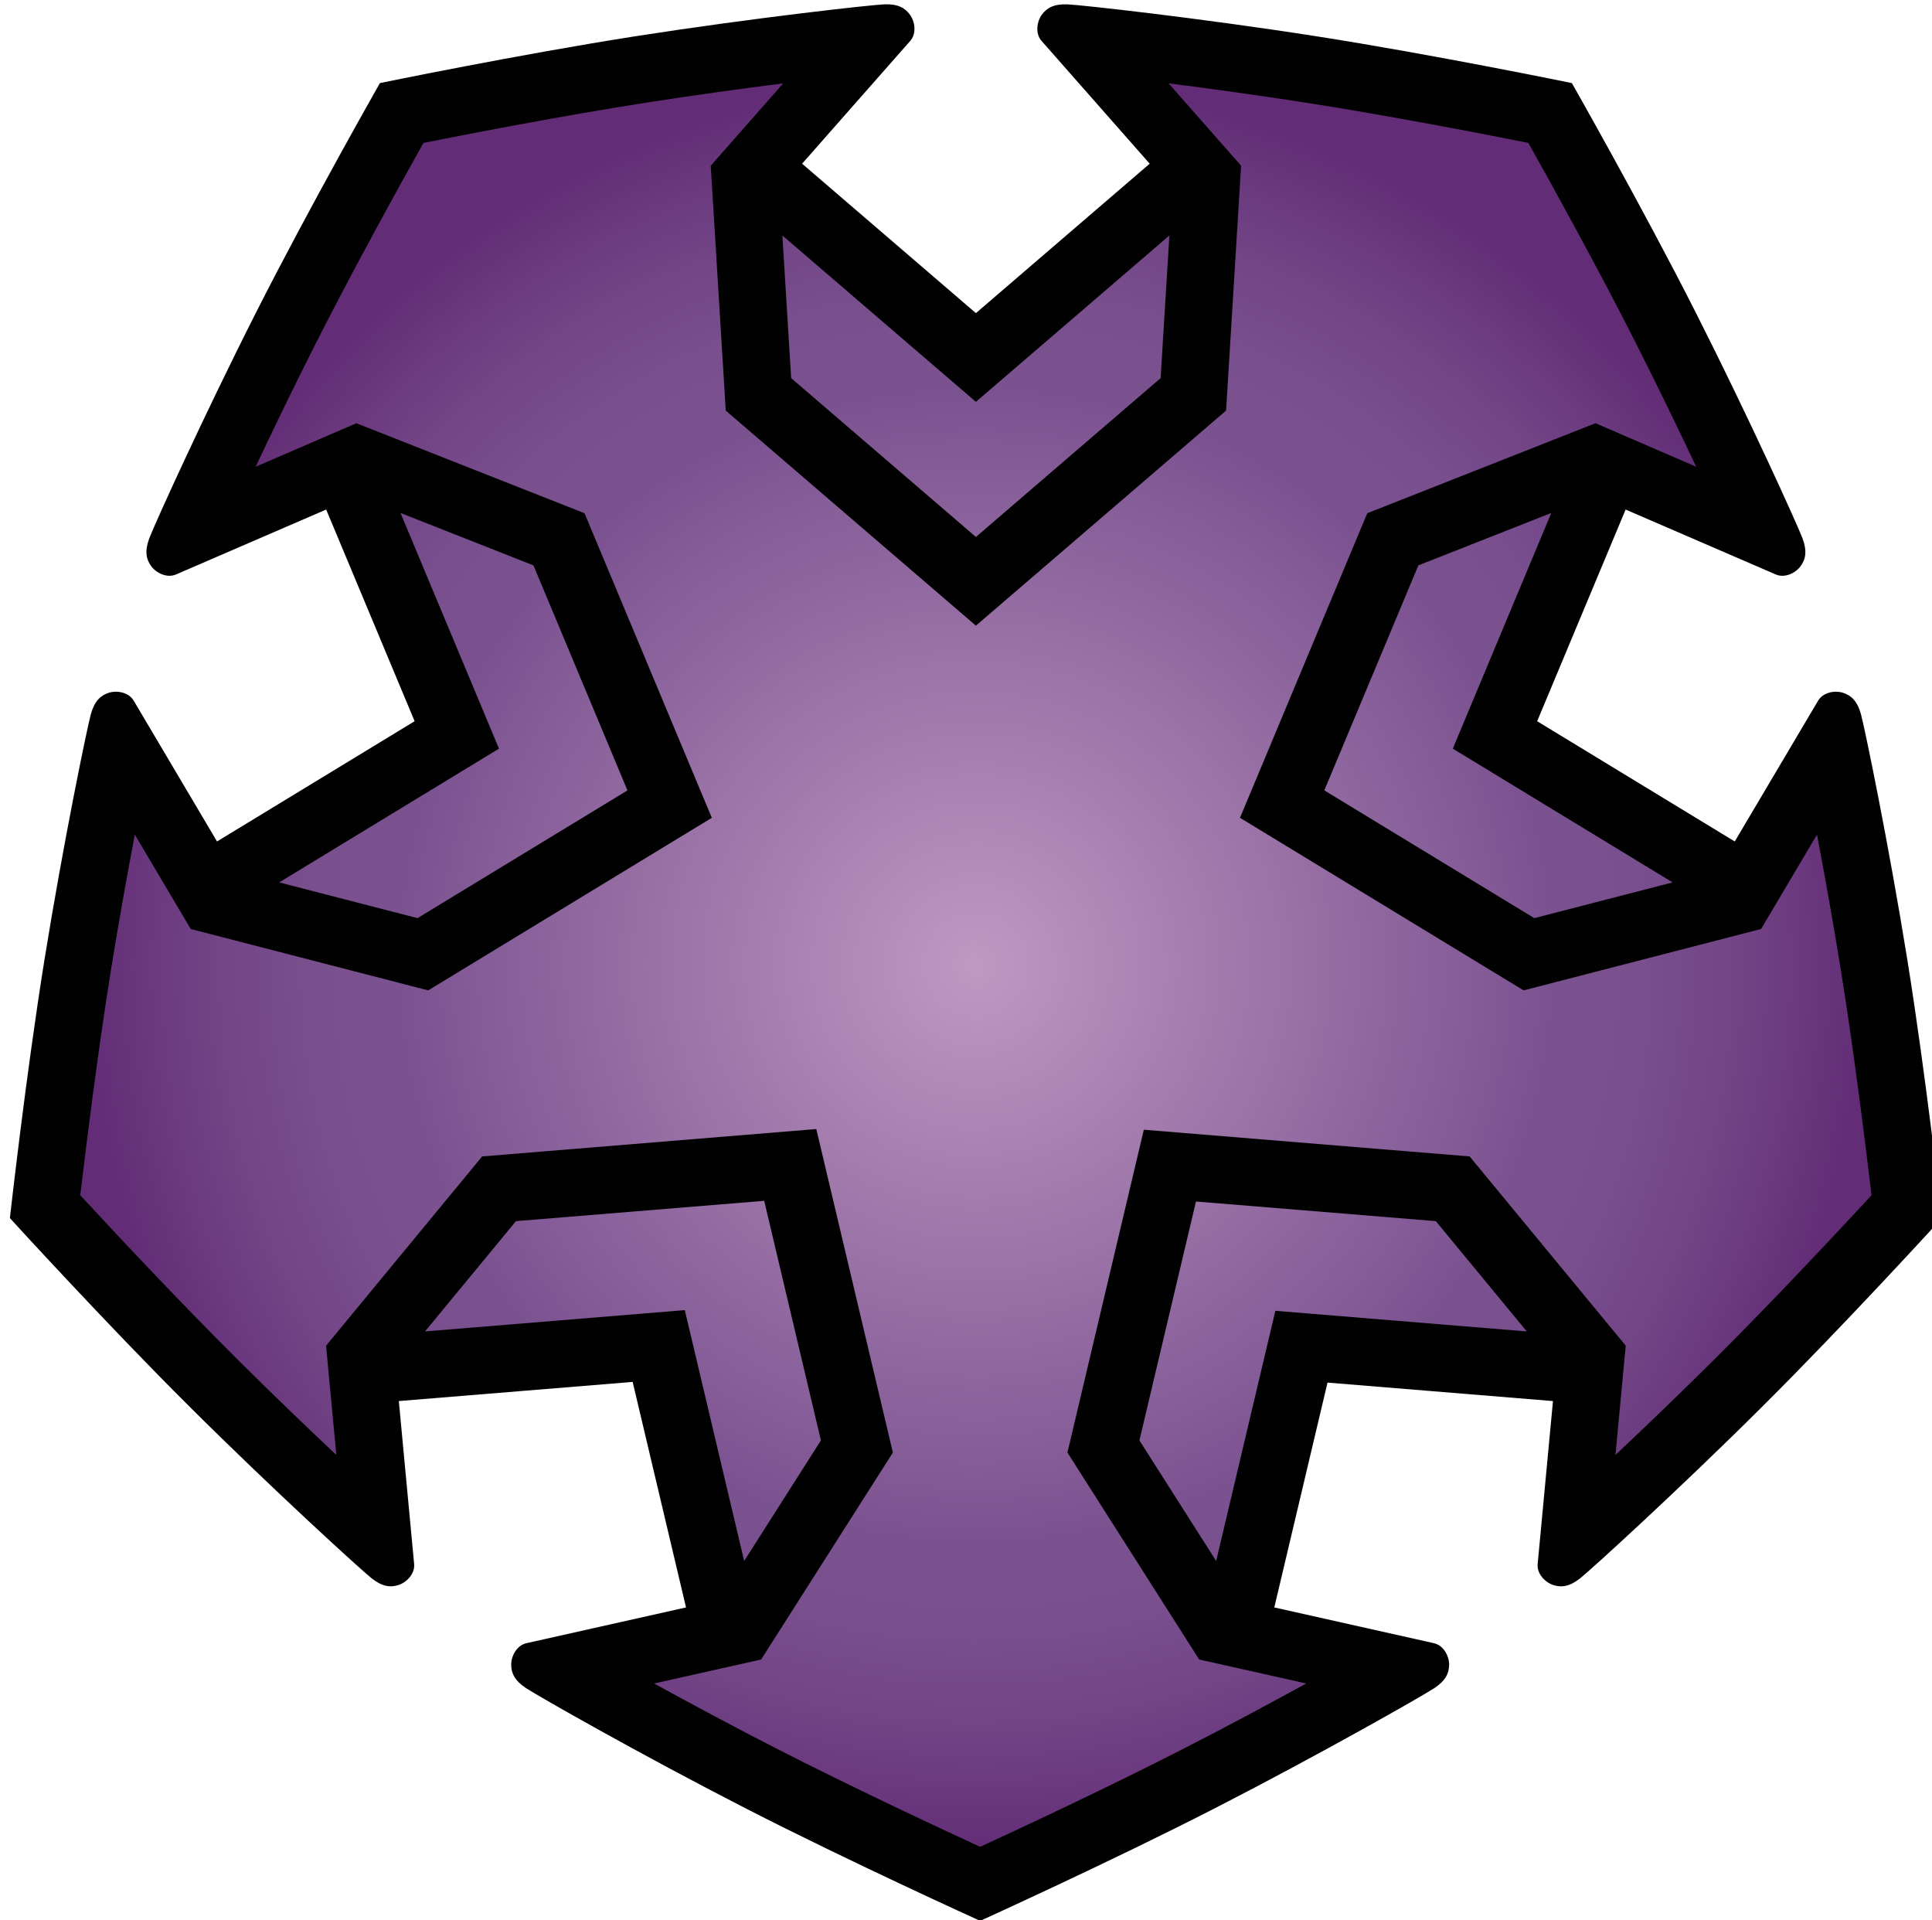
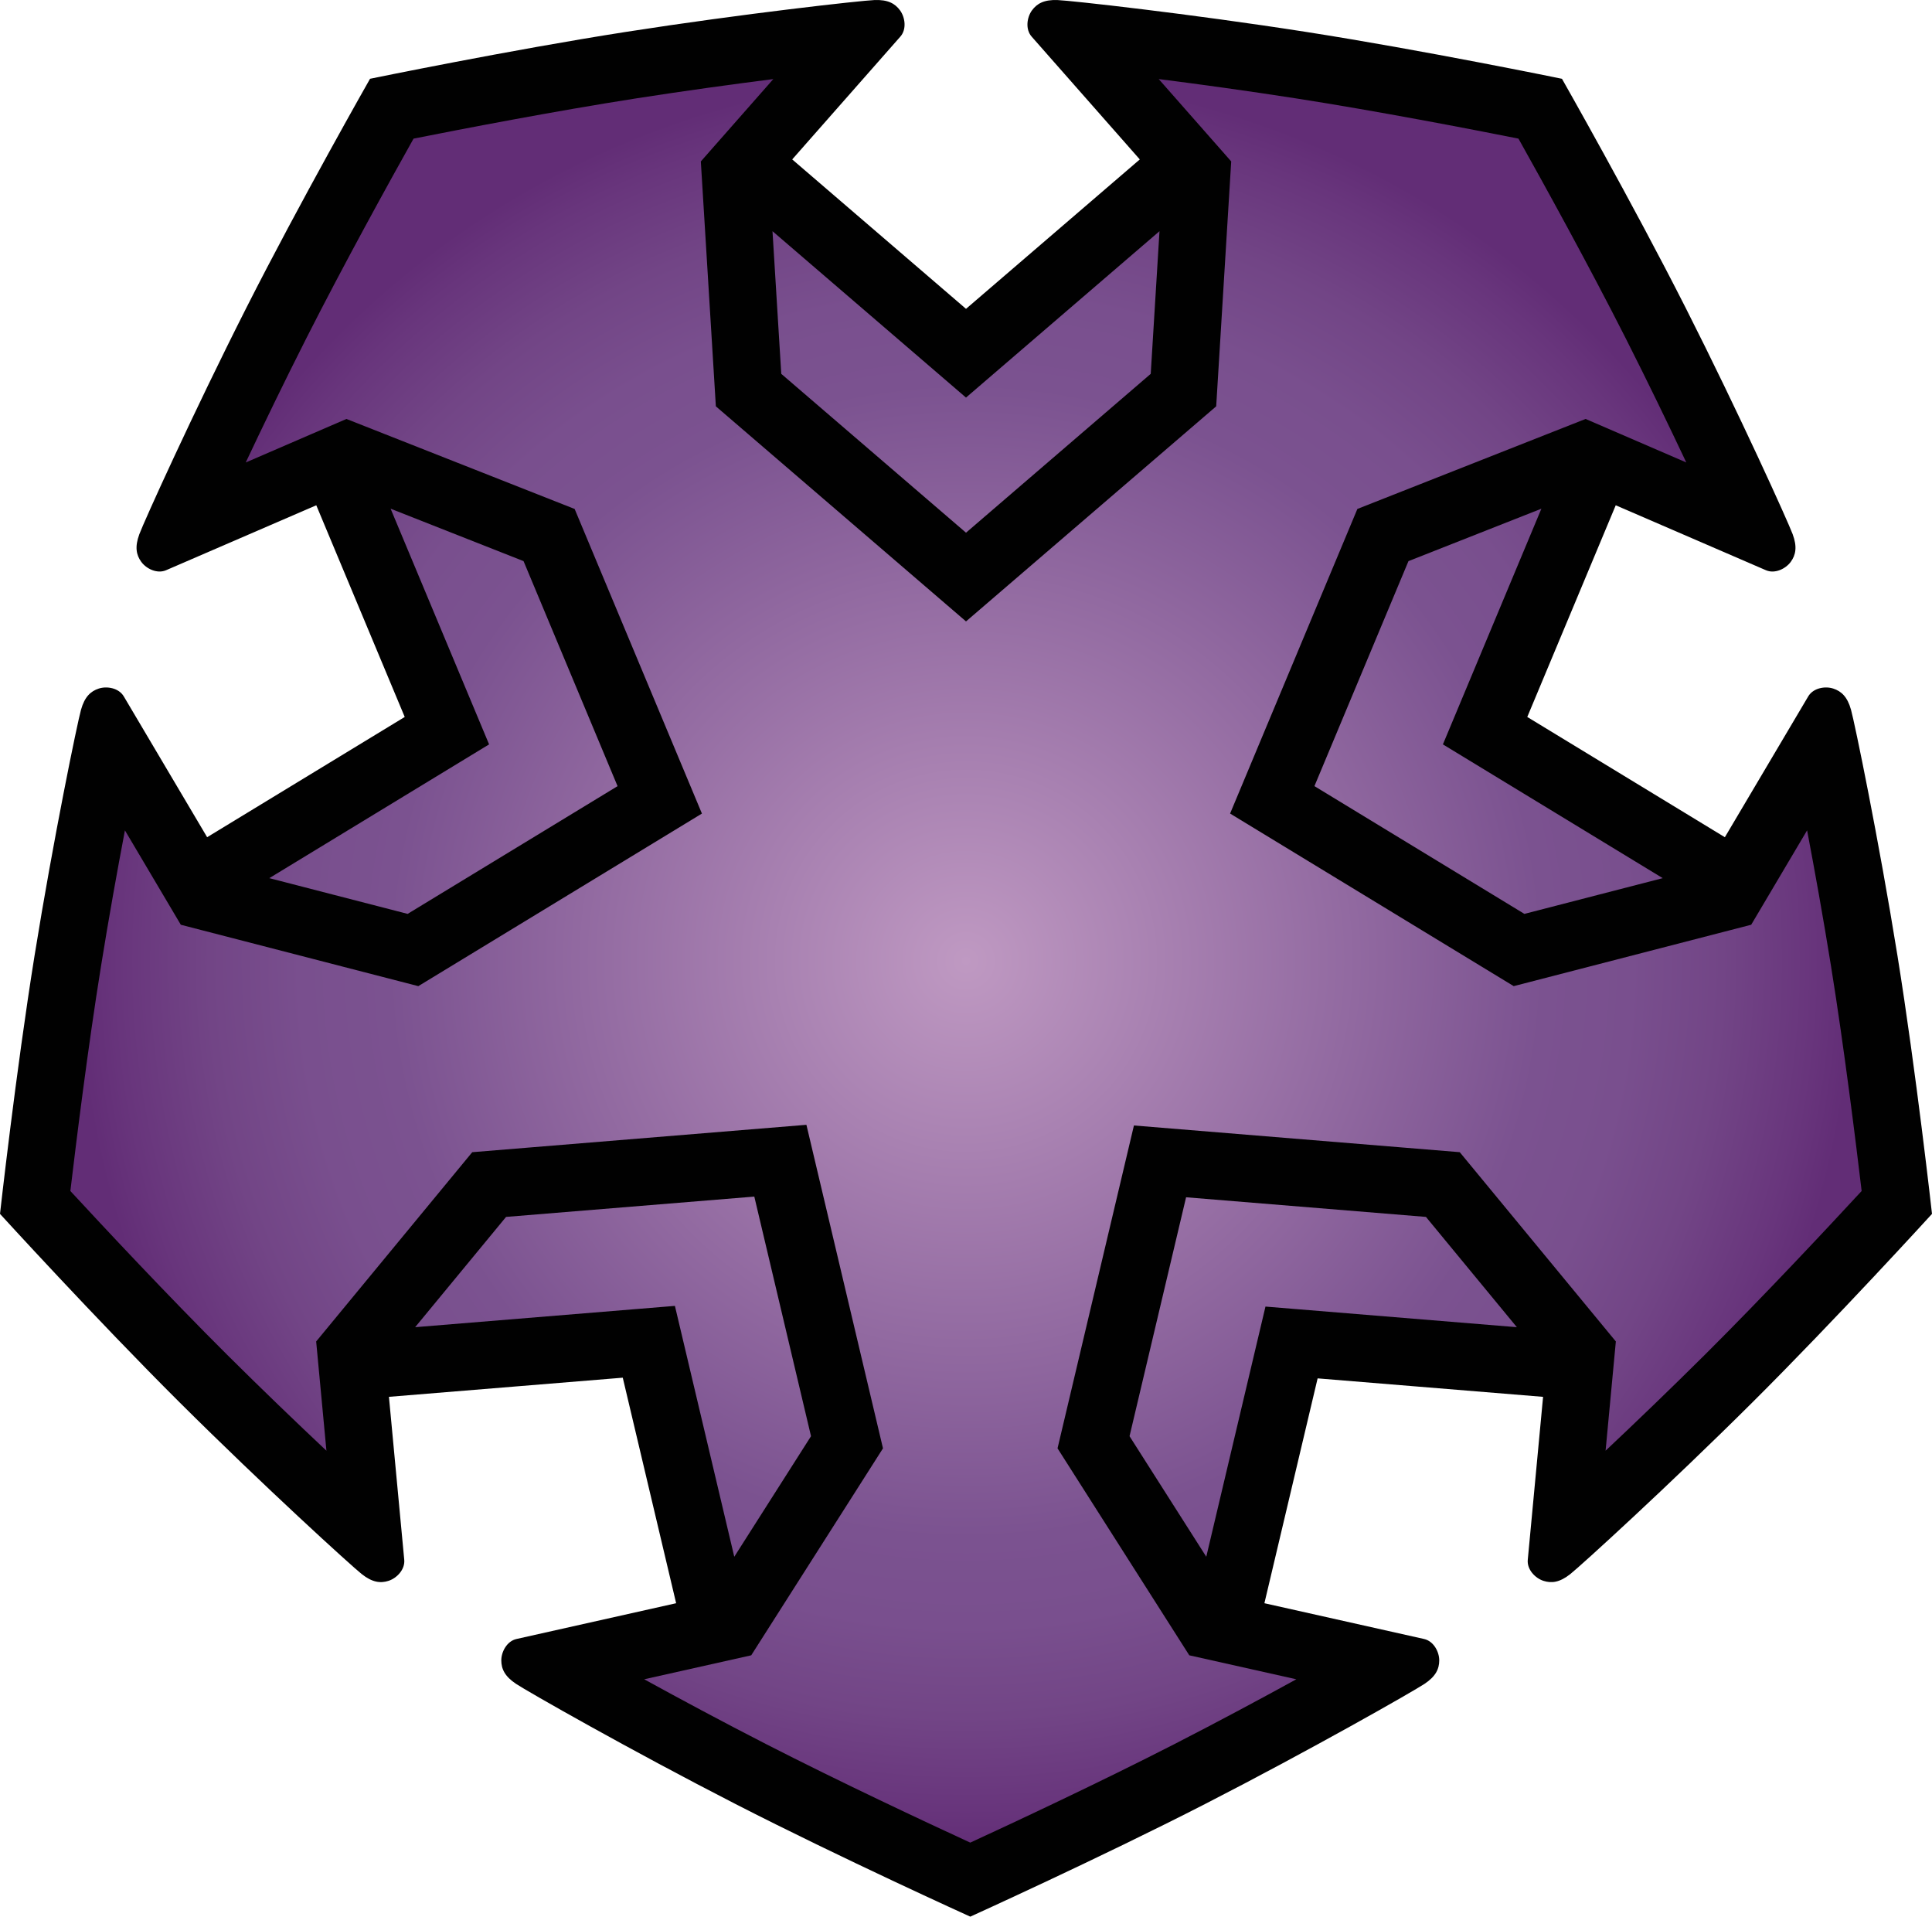
- <svg xmlns="http://www.w3.org/2000/svg" version="1.1" id="Layer_1" x="0px" y="0px" width="150px" height="149px" viewBox="0 0 150 149" enable-background="new 0 0 150 149" xml:space="preserve">
-   <g>
-     <g>
-       <path fill="#010101" d="M148.086,74.509c-1.459-9.059-3.323-18.075-3.605-19.083c-0.281-1.006-0.75-1.441-1.382-1.646    c-0.632-0.207-1.554-0.047-1.942,0.611s-6.471,10.928-6.471,10.928l-15.341-9.334l6.868-16.431c0,0,10.957,4.733,11.658,5.039    c0.699,0.305,1.537-0.111,1.93-0.647c0.391-0.536,0.514-1.165,0.15-2.146c-0.365-0.98-4.156-9.371-8.301-17.556    s-9.611-17.795-9.611-17.795s-10.83-2.229-19.896-3.643c-9.065-1.414-18.217-2.426-19.262-2.468s-1.604,0.268-1.994,0.804    c-0.391,0.538-0.525,1.465-0.02,2.036c0.508,0.573,8.395,9.53,8.395,9.53L75.769,24.306L62.275,12.707c0,0,7.887-8.958,8.394-9.53    c0.507-0.571,0.371-1.499-0.02-2.036c-0.39-0.536-0.949-0.847-1.993-0.804c-1.046,0.042-10.198,1.055-19.263,2.468    c-9.067,1.414-19.895,3.643-19.895,3.643s-5.468,9.609-9.612,17.795s-7.937,16.576-8.3,17.556c-0.363,0.981-0.24,1.61,0.15,2.146    c0.391,0.536,1.23,0.952,1.931,0.647c0.7-0.306,11.657-5.039,11.657-5.039l6.867,16.431l-15.341,9.334    c0,0-6.082-10.27-6.47-10.928S9.07,53.573,8.438,53.78c-0.631,0.205-1.1,0.64-1.381,1.646C6.774,56.434,4.91,65.45,3.451,74.509    c-1.457,9.059-2.683,20.047-2.683,20.047s7.449,8.169,13.954,14.641c6.504,6.472,13.313,12.671,14.133,13.32    c0.82,0.648,1.455,0.725,2.086,0.52s1.285-0.874,1.212-1.636c-0.073-0.761-1.188-12.644-1.188-12.644l18.154-1.486l4.144,17.506    c0,0-11.646,2.61-12.392,2.776c-0.747,0.165-1.182,0.994-1.182,1.658c0,0.663,0.269,1.243,1.14,1.823    c0.87,0.58,8.87,5.141,17.035,9.325c8.165,4.187,18.237,8.747,18.236,8.747c0,0,10.07-4.561,18.236-8.747    c8.164-4.185,16.164-8.745,17.035-9.325s1.139-1.16,1.139-1.823c0-0.664-0.436-1.493-1.181-1.658    c-0.745-0.166-12.393-2.776-12.393-2.776l4.132-17.453l17.504,1.434c0,0-1.115,11.883-1.188,12.644    c-0.074,0.762,0.58,1.431,1.211,1.636s1.266,0.129,2.086-0.52c0.82-0.649,7.629-6.849,14.133-13.32    c6.506-6.472,13.954-14.641,13.954-14.641S149.543,83.567,148.086,74.509z" />
+ <svg xmlns="http://www.w3.org/2000/svg" version="1.1" id="Layer_1" x="0px" y="0px" width="150" height="148.773" viewBox="0 0 150 148.773" enable-background="new 0 0 150 149" xml:space="preserve">
+   <defs id="defs6" />
+   <g id="g6" transform="translate(-0.768,-0.3330532)">
+     <g id="g1">
+       <path fill="#010101" d="m 148.086,74.509 c -1.459,-9.059 -3.323,-18.075 -3.605,-19.083 -0.281,-1.006 -0.75,-1.441 -1.382,-1.646 -0.632,-0.207 -1.554,-0.047 -1.942,0.611 -0.388,0.658 -6.471,10.928 -6.471,10.928 l -15.341,-9.334 6.868,-16.431 c 0,0 10.957,4.733 11.658,5.039 0.699,0.305 1.537,-0.111 1.93,-0.647 0.391,-0.536 0.514,-1.165 0.15,-2.146 -0.365,-0.98 -4.156,-9.371 -8.301,-17.556 -4.145,-8.185 -9.611,-17.795 -9.611,-17.795 0,0 -10.83,-2.229 -19.896,-3.643 C 93.078,1.392 83.926,0.38 82.881,0.338 81.836,0.296 81.277,0.606 80.887,1.142 c -0.391,0.538 -0.525,1.465 -0.02,2.036 0.508,0.573 8.395,9.53 8.395,9.53 L 75.769,24.306 62.275,12.707 c 0,0 7.887,-8.958 8.394,-9.53 C 71.176,2.606 71.04,1.678 70.649,1.141 70.259,0.605 69.7,0.294 68.656,0.337 67.61,0.379 58.458,1.392 49.393,2.805 40.326,4.219 29.498,6.448 29.498,6.448 c 0,0 -5.468,9.609 -9.612,17.795 -4.144,8.186 -7.937,16.576 -8.3,17.556 -0.363,0.981 -0.24,1.61 0.15,2.146 0.391,0.536 1.23,0.952 1.931,0.647 0.7,-0.306 11.657,-5.039 11.657,-5.039 l 6.867,16.431 -15.341,9.334 c 0,0 -6.082,-10.27 -6.47,-10.928 C 9.992,53.732 9.07,53.573 8.438,53.78 7.807,53.985 7.338,54.42 7.057,55.426 6.774,56.434 4.91,65.45 3.451,74.509 1.994,83.568 0.768,94.556 0.768,94.556 c 0,0 7.449,8.169 13.954,14.641 6.504,6.472 13.313,12.671 14.133,13.32 0.82,0.648 1.455,0.725 2.086,0.52 0.631,-0.205 1.285,-0.874 1.212,-1.636 -0.073,-0.761 -1.188,-12.644 -1.188,-12.644 l 18.154,-1.486 4.144,17.506 c 0,0 -11.646,2.61 -12.392,2.776 -0.747,0.165 -1.182,0.994 -1.182,1.658 0,0.663 0.269,1.243 1.14,1.823 0.87,0.58 8.87,5.141 17.035,9.325 8.165,4.187 18.237,8.747 18.236,8.747 0,0 10.07,-4.561 18.236,-8.747 8.164,-4.185 16.164,-8.745 17.035,-9.325 0.871,-0.58 1.139,-1.16 1.139,-1.823 0,-0.664 -0.436,-1.493 -1.181,-1.658 -0.745,-0.166 -12.393,-2.776 -12.393,-2.776 l 4.132,-17.453 17.504,1.434 c 0,0 -1.115,11.883 -1.188,12.644 -0.074,0.762 0.58,1.431 1.211,1.636 0.631,0.205 1.266,0.129 2.086,-0.52 0.82,-0.649 7.629,-6.849 14.133,-13.32 6.506,-6.472 13.954,-14.641 13.954,-14.641 0,0 -1.225,-10.99 -2.682,-20.048 z" id="path1" />
    </g>
    <radialGradient id="SVGID_1_" cx="75.769" cy="74.917" r="68.994" gradientUnits="userSpaceOnUse">
-       <stop offset="0" style="stop-color:#BF99C2" />
-       <stop offset="0.65" style="stop-color:#7B5290" />
-       <stop offset="0.749" style="stop-color:#794F8E" />
-       <stop offset="0.851" style="stop-color:#724586" />
-       <stop offset="0.954" style="stop-color:#68357C" />
-       <stop offset="1" style="stop-color:#622D76" />
+       <stop offset="0" style="stop-color:#BF99C2" id="stop1" />
+       <stop offset="0.65" style="stop-color:#7B5290" id="stop2" />
+       <stop offset="0.749" style="stop-color:#794F8E" id="stop3" />
+       <stop offset="0.851" style="stop-color:#724586" id="stop4" />
+       <stop offset="0.954" style="stop-color:#68357C" id="stop5" />
+       <stop offset="1" style="stop-color:#622D76" id="stop6" />
    </radialGradient>
-     <path fill="url(#SVGID_1_)" d="M142.93,75.339c-0.609-3.782-1.273-7.471-1.859-10.553c-0.895,1.51-3.523,5.95-4.34,7.327   l-18.439,4.765l-22.02-13.396l9.883-23.644l17.719-6.986l7.817,3.378c-1.339-2.837-2.97-6.212-4.699-9.63   c-2.925-5.776-6.498-12.236-8.331-15.507c-3.676-0.731-10.924-2.133-17.321-3.13c-3.785-0.589-7.499-1.097-10.61-1.493   c1.16,1.317,4.57,5.19,5.629,6.393l-1.166,19.009L75.769,48.568L56.347,31.873L55.18,12.864c1.058-1.203,4.468-5.076,5.628-6.393   c-3.111,0.396-6.825,0.904-10.611,1.493c-6.396,0.998-13.645,2.399-17.321,3.13c-1.833,3.271-5.405,9.731-8.33,15.507   c-1.73,3.417-3.361,6.792-4.699,9.63l7.818-3.378l17.718,6.986l9.882,23.644l-22.02,13.396l-18.439-4.765   c-0.816-1.377-3.445-5.817-4.339-7.327c-0.586,3.082-1.25,6.771-1.859,10.553C7.579,81.73,6.673,89.058,6.231,92.78   c2.545,2.754,7.585,8.148,12.175,12.715c2.716,2.701,5.42,5.295,7.706,7.444l-0.797-8.479l12.118-14.692l25.945-2.126l5.945,25.113   l-10.23,16.065l-8.31,1.861c2.75,1.511,6.053,3.283,9.461,5.03c5.761,2.953,12.45,6.079,15.855,7.649   c3.405-1.57,10.092-4.696,15.853-7.649c3.409-1.747,6.713-3.52,9.462-5.03c-1.712-0.382-6.749-1.512-8.31-1.861l-10.229-16.065   l5.931-25.061l25.297,2.073l12.119,14.692l-0.797,8.479c2.285-2.149,4.988-4.743,7.705-7.444c4.59-4.566,9.629-9.961,12.176-12.715   C144.863,89.058,143.959,81.73,142.93,75.339z M59.332,93.214l4.403,18.598l-5.958,9.358l-4.609-19.472L33,103.351l7.059-8.56   L59.332,93.214z M118.537,103.351l-19.518-1.6l-4.596,19.419l-5.958-9.358l4.39-18.545l18.623,1.524L118.537,103.351z    M129.861,68.496l-10.74,2.774l-16.301-9.917l7.301-17.465l10.32-4.069l-7.646,18.294L129.861,68.496z M32.416,71.27l-10.74-2.774   l17.065-10.383l-7.646-18.294l10.321,4.069l7.299,17.467L32.416,71.27z M60.744,18.278l15.024,12.916l15.023-12.916l-0.681,11.073   L75.769,41.682L61.425,29.351L60.744,18.278z" />
+     <path fill="url(#SVGID_1_)" d="m 142.93,75.339 c -0.609,-3.782 -1.273,-7.471 -1.859,-10.553 -0.895,1.51 -3.523,5.95 -4.34,7.327 l -18.439,4.765 -22.02,-13.396 9.883,-23.644 17.719,-6.986 7.817,3.378 c -1.339,-2.837 -2.97,-6.212 -4.699,-9.63 -2.925,-5.776 -6.498,-12.236 -8.331,-15.507 C 114.985,10.362 107.737,8.96 101.34,7.963 97.555,7.374 93.841,6.866 90.73,6.47 c 1.16,1.317 4.57,5.19 5.629,6.393 L 95.193,31.872 75.769,48.568 56.347,31.873 55.18,12.864 c 1.058,-1.203 4.468,-5.076 5.628,-6.393 -3.111,0.396 -6.825,0.904 -10.611,1.493 -6.396,0.998 -13.645,2.399 -17.321,3.13 -1.833,3.271 -5.405,9.731 -8.33,15.507 -1.73,3.417 -3.361,6.792 -4.699,9.63 l 7.818,-3.378 17.718,6.986 9.882,23.644 -22.02,13.396 -18.439,-4.765 C 13.99,70.737 11.361,66.297 10.467,64.787 9.881,67.869 9.217,71.558 8.608,75.34 7.579,81.73 6.673,89.058 6.231,92.78 c 2.545,2.754 7.585,8.148 12.175,12.715 2.716,2.701 5.42,5.295 7.706,7.444 l -0.797,-8.479 12.118,-14.692 25.945,-2.126 5.945,25.113 -10.23,16.065 -8.31,1.861 c 2.75,1.511 6.053,3.283 9.461,5.03 5.761,2.953 12.45,6.079 15.855,7.649 3.405,-1.57 10.092,-4.696 15.853,-7.649 3.409,-1.747 6.713,-3.52 9.462,-5.03 -1.712,-0.382 -6.749,-1.512 -8.31,-1.861 l -10.229,-16.065 5.931,-25.061 25.297,2.073 12.119,14.692 -0.797,8.479 c 2.285,-2.149 4.988,-4.743 7.705,-7.444 4.59,-4.566 9.629,-9.961 12.176,-12.715 -0.443,-3.721 -1.347,-11.049 -2.376,-17.44 z m -83.598,17.875 4.403,18.598 -5.958,9.358 -4.609,-19.472 -20.168,1.653 7.059,-8.56 z m 59.205,10.137 -19.518,-1.6 -4.596,19.419 -5.958,-9.358 4.39,-18.545 18.623,1.524 z m 11.324,-34.855 -10.74,2.774 -16.301,-9.917 7.301,-17.465 10.32,-4.069 -7.646,18.294 z M 32.416,71.27 21.676,68.496 38.741,58.113 31.095,39.819 41.416,43.888 48.715,61.355 Z M 60.744,18.278 75.768,31.194 90.791,18.278 90.11,29.351 75.769,41.682 61.425,29.351 Z" id="path6" style="fill:url(#SVGID_1_)" />
  </g>
</svg>
